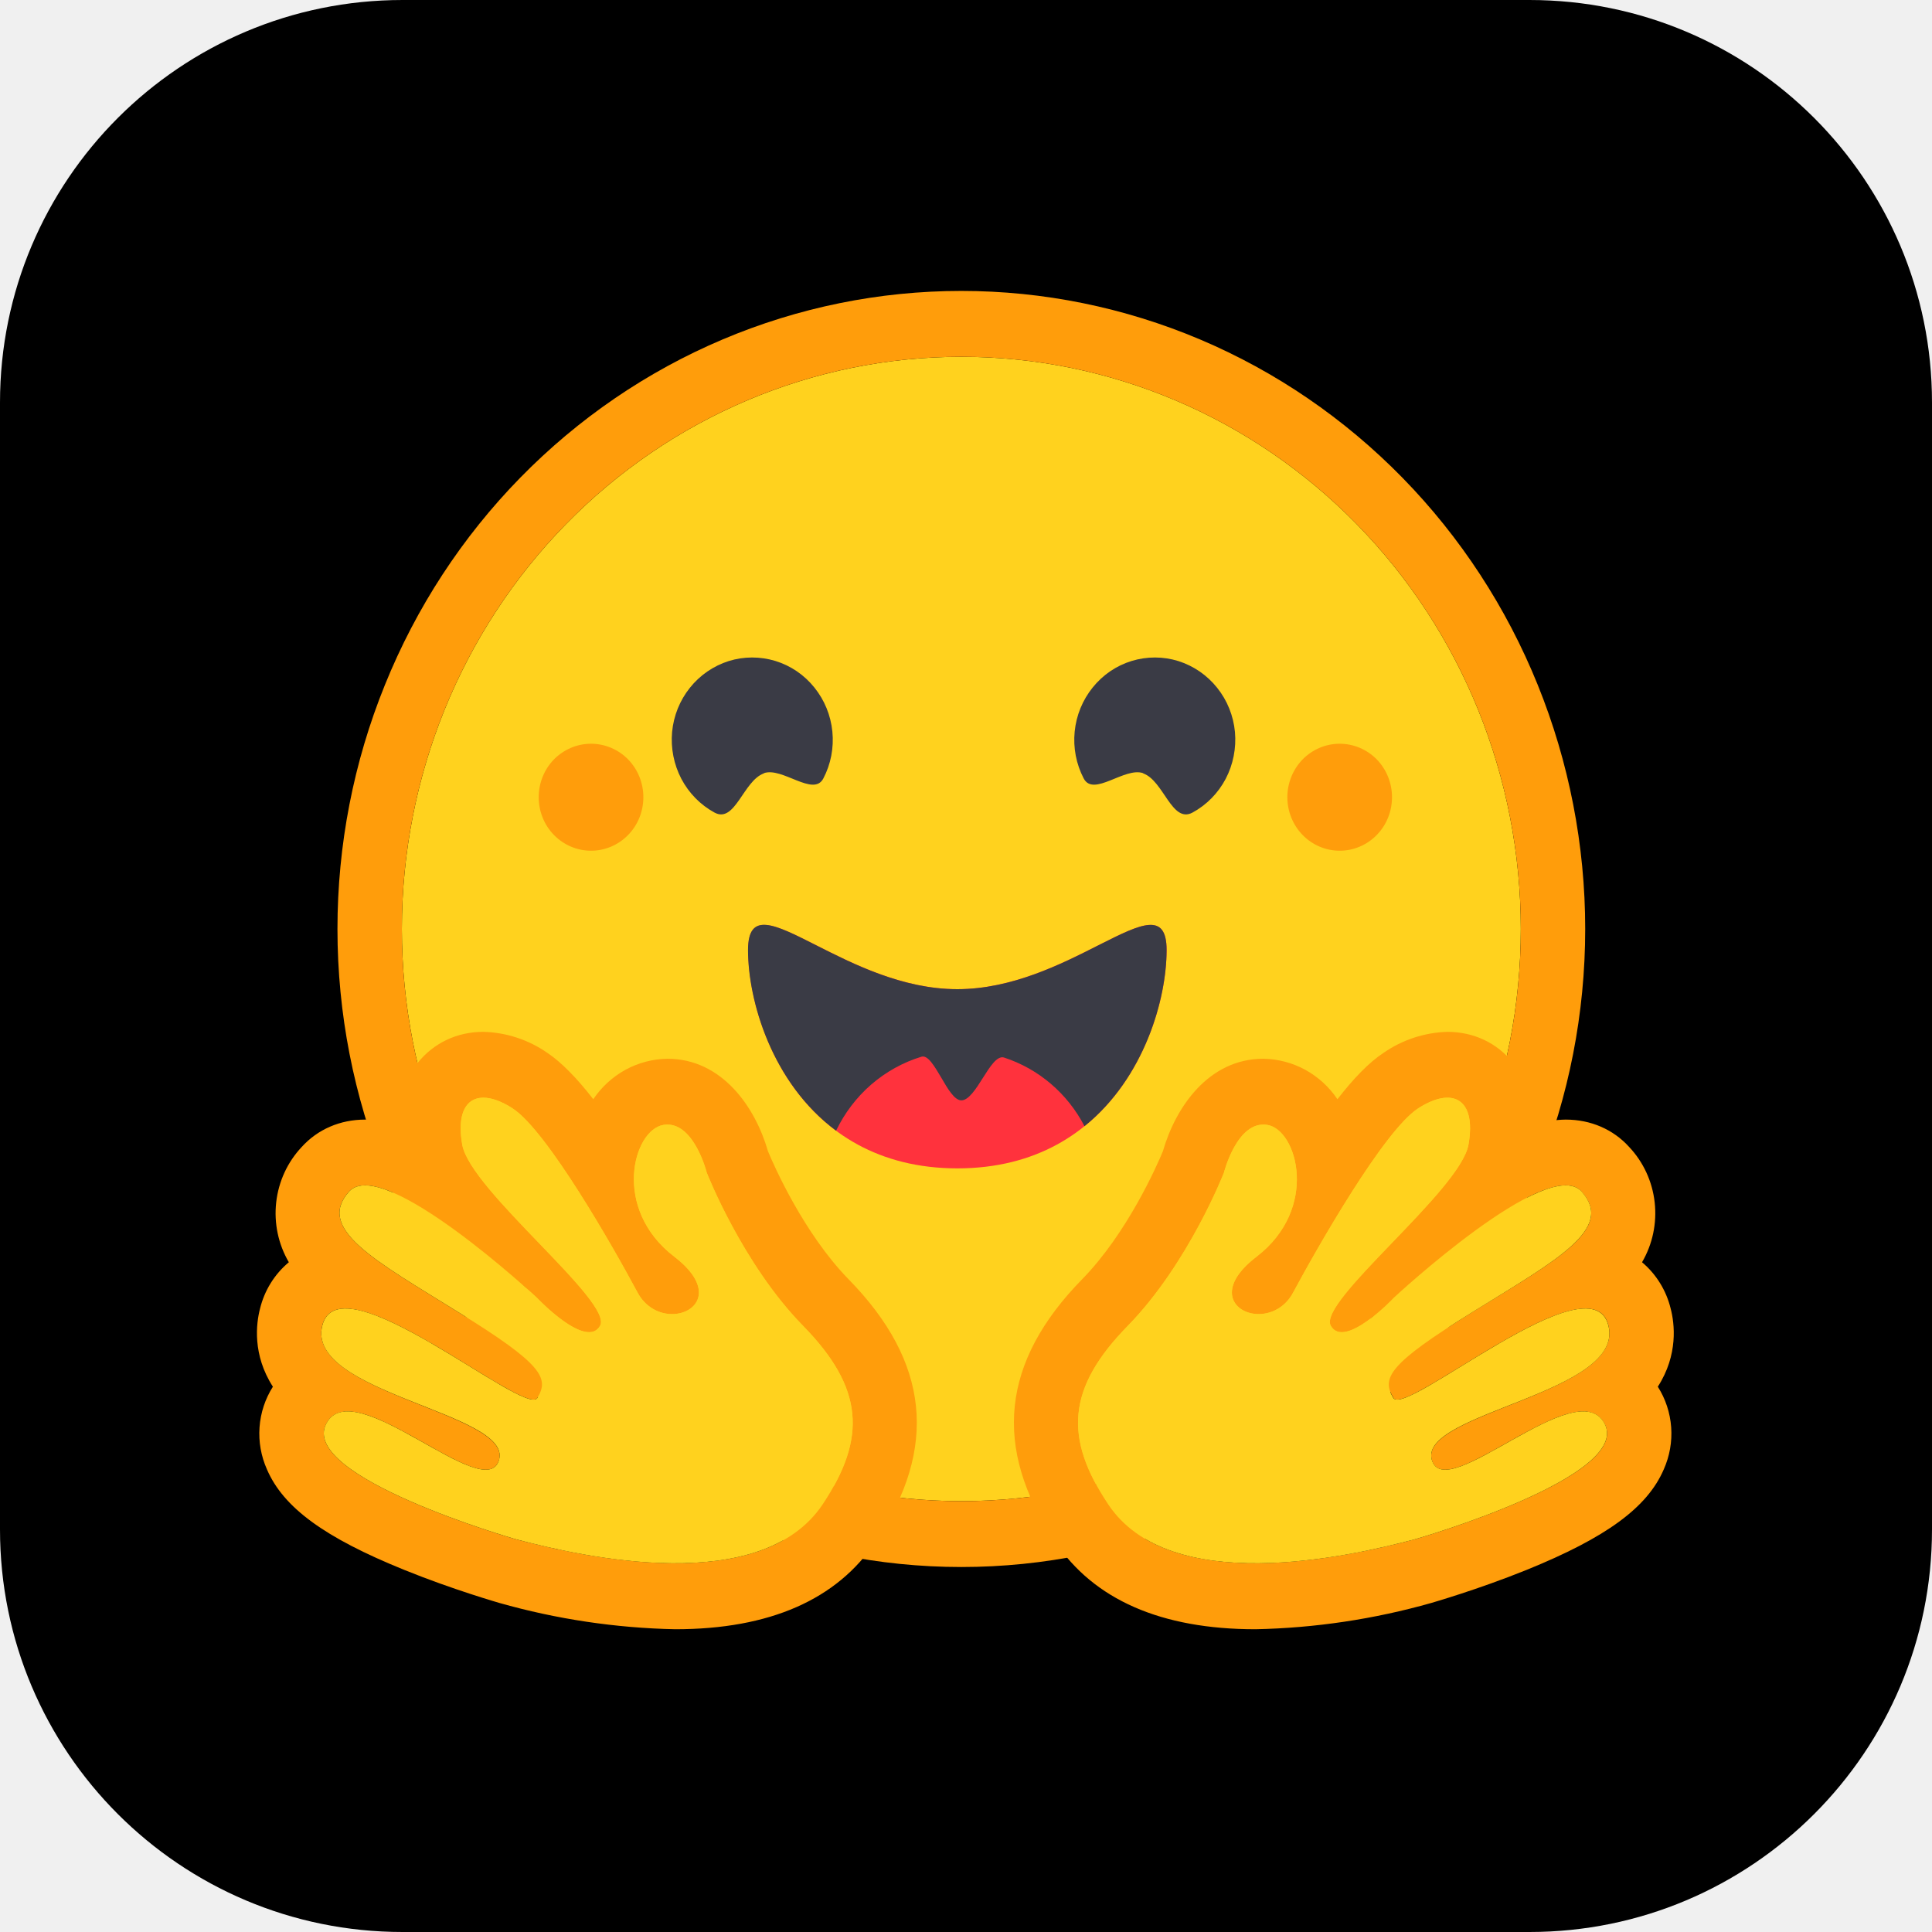
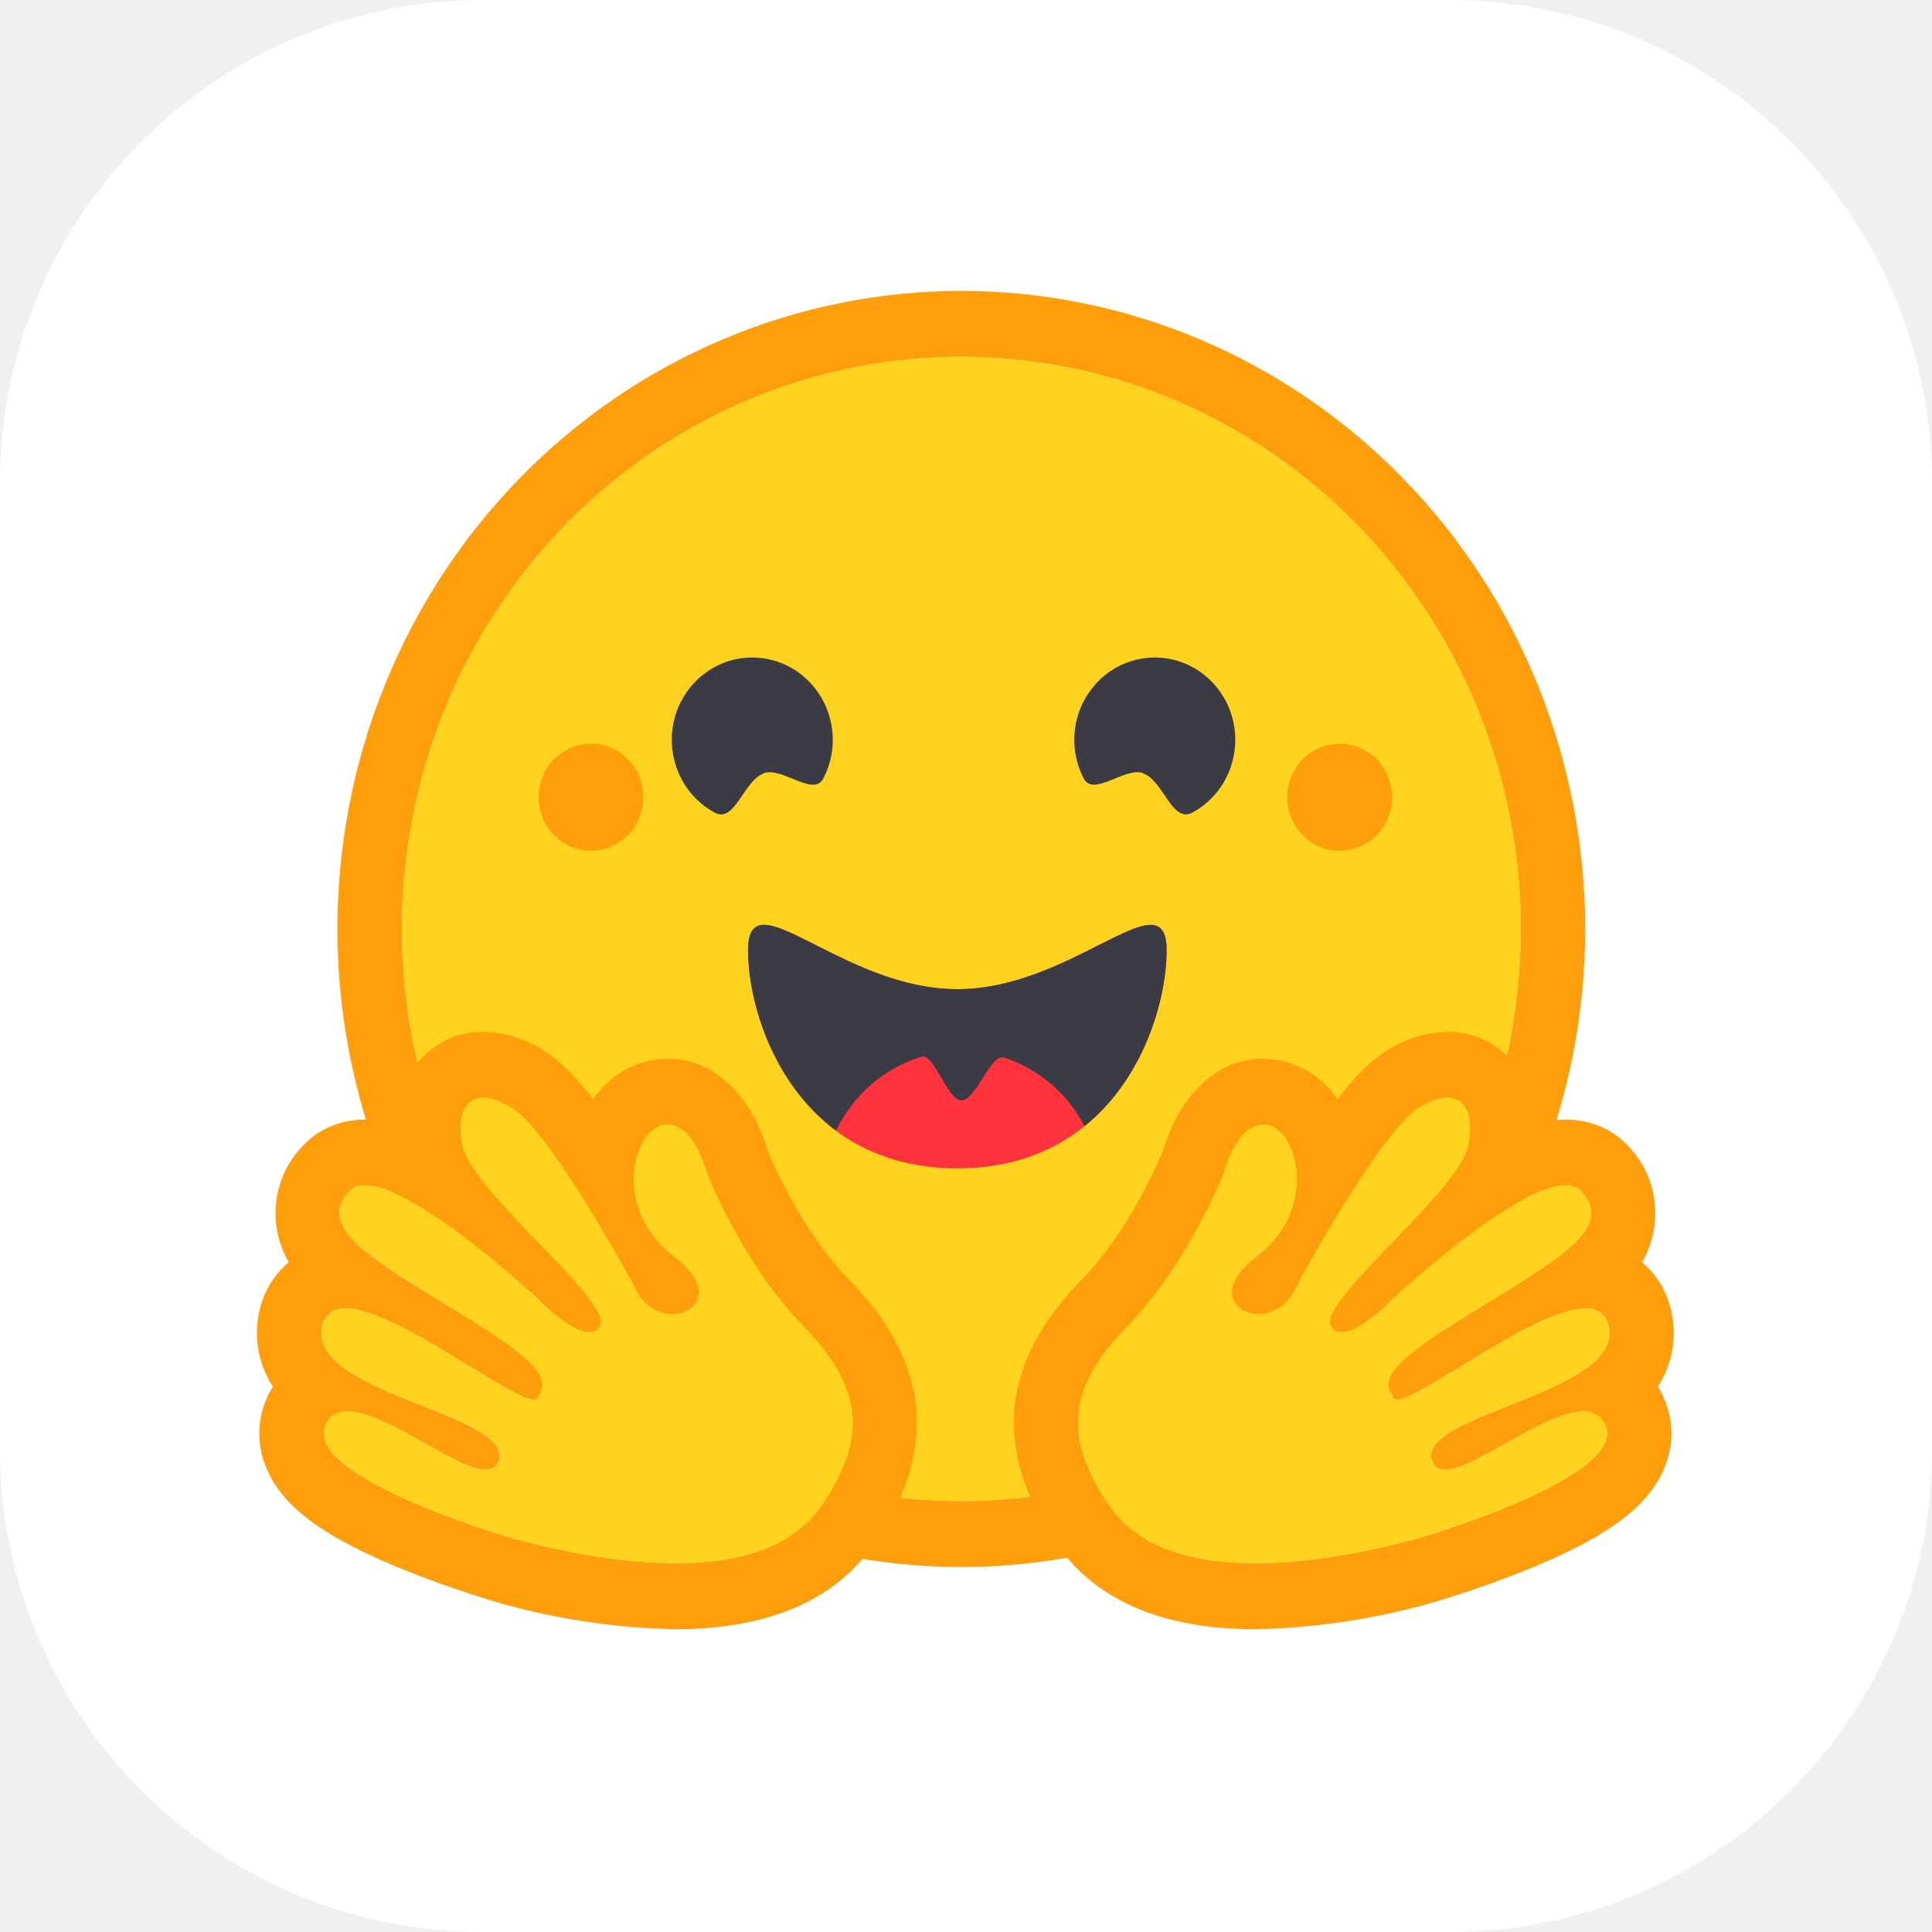
<svg xmlns="http://www.w3.org/2000/svg" width="24" height="24" viewBox="0 0 24 24" fill="none">
-   <rect width="24" height="24" rx="5" fill="black" />
-   <path d="M11.942 18.648C13.785 18.648 15.553 17.899 16.856 16.566C18.16 15.233 18.892 13.425 18.892 11.54C18.892 9.655 18.16 7.847 16.856 6.514C15.553 5.181 13.785 4.432 11.942 4.432C10.099 4.432 8.331 5.181 7.028 6.514C5.724 7.847 4.992 9.655 4.992 11.54C4.992 13.425 5.724 15.233 7.028 16.566C8.331 17.899 10.099 18.648 11.942 18.648Z" fill="#FFD21E" />
-   <path d="M18.892 11.54C18.892 9.655 18.16 7.847 16.856 6.514C15.553 5.181 13.785 4.432 11.942 4.432C10.099 4.432 8.331 5.181 7.028 6.514C5.724 7.847 4.992 9.655 4.992 11.54C4.992 13.425 5.724 15.233 7.028 16.566C8.331 17.899 10.099 18.648 11.942 18.648C13.785 18.648 15.553 17.899 16.856 16.566C18.16 15.233 18.892 13.425 18.892 11.54ZM4.192 11.54C4.192 10.499 4.392 9.468 4.782 8.507C5.171 7.545 5.742 6.671 6.462 5.935C7.182 5.199 8.036 4.615 8.976 4.217C9.916 3.819 10.924 3.614 11.942 3.614C12.96 3.614 13.967 3.819 14.908 4.217C15.848 4.615 16.702 5.199 17.422 5.935C18.142 6.671 18.713 7.545 19.102 8.507C19.491 9.468 19.692 10.499 19.692 11.54C19.692 13.642 18.875 15.658 17.422 17.144C15.969 18.631 13.997 19.466 11.942 19.466C9.887 19.466 7.915 18.631 6.462 17.144C5.008 15.658 4.192 13.642 4.192 11.54Z" fill="#FF9D0B" />
-   <path d="M14.2 9.607C14.456 9.697 14.556 10.233 14.814 10.094C14.989 9.999 15.132 9.853 15.226 9.675C15.319 9.497 15.359 9.294 15.341 9.093C15.322 8.891 15.245 8.7 15.12 8.544C14.995 8.387 14.827 8.272 14.638 8.212C14.449 8.153 14.247 8.153 14.057 8.211C13.868 8.269 13.7 8.383 13.574 8.54C13.448 8.696 13.37 8.886 13.35 9.088C13.33 9.289 13.369 9.492 13.462 9.67C13.584 9.905 13.972 9.523 14.202 9.605L14.2 9.607ZM9.49 9.607C9.234 9.697 9.132 10.233 8.876 10.094C8.701 9.999 8.558 9.853 8.464 9.675C8.371 9.497 8.331 9.294 8.349 9.093C8.368 8.891 8.445 8.7 8.57 8.544C8.695 8.387 8.863 8.272 9.052 8.212C9.241 8.153 9.443 8.153 9.633 8.211C9.822 8.269 9.99 8.383 10.116 8.54C10.242 8.696 10.32 8.886 10.34 9.088C10.36 9.289 10.321 9.492 10.228 9.67C10.106 9.905 9.716 9.523 9.488 9.605L9.49 9.607Z" fill="#3A3B45" />
-   <path d="M11.892 14.514C13.858 14.514 14.492 12.722 14.492 11.802C14.492 11.323 14.178 11.474 13.674 11.728C13.208 11.963 12.582 12.288 11.894 12.288C10.456 12.288 9.294 10.881 9.294 11.802C9.294 12.722 9.926 14.514 11.894 14.514H11.892Z" fill="#FF323D" />
-   <path fill-rule="evenodd" clip-rule="evenodd" d="M10.386 14.046C10.492 13.826 10.64 13.631 10.822 13.473C11.005 13.315 11.217 13.197 11.446 13.127C11.526 13.102 11.608 13.244 11.694 13.389C11.774 13.528 11.858 13.669 11.942 13.669C12.032 13.669 12.122 13.53 12.208 13.393C12.298 13.25 12.386 13.111 12.472 13.137C12.902 13.277 13.261 13.583 13.472 13.99C14.218 13.389 14.492 12.407 14.492 11.802C14.492 11.323 14.178 11.474 13.674 11.728L13.646 11.742C13.184 11.977 12.568 12.288 11.892 12.288C11.216 12.288 10.602 11.977 10.138 11.742C9.618 11.478 9.292 11.313 9.292 11.802C9.292 12.425 9.584 13.45 10.386 14.046Z" fill="#3A3B45" />
-   <path d="M16.642 10.568C16.814 10.568 16.98 10.498 17.102 10.373C17.224 10.249 17.292 10.08 17.292 9.903C17.292 9.727 17.224 9.558 17.102 9.433C16.98 9.309 16.814 9.239 16.642 9.239C16.47 9.239 16.304 9.309 16.182 9.433C16.061 9.558 15.992 9.727 15.992 9.903C15.992 10.08 16.061 10.249 16.182 10.373C16.304 10.498 16.47 10.568 16.642 10.568ZM7.342 10.568C7.514 10.568 7.68 10.498 7.802 10.373C7.924 10.249 7.992 10.08 7.992 9.903C7.992 9.727 7.924 9.558 7.802 9.433C7.68 9.309 7.514 9.239 7.342 9.239C7.17 9.239 7.004 9.309 6.882 9.433C6.76 9.558 6.692 9.727 6.692 9.903C6.692 10.08 6.76 10.249 6.882 10.373C7.004 10.498 7.17 10.568 7.342 10.568ZM6.004 12.818C5.68 12.818 5.392 12.953 5.19 13.201C5.018 13.418 4.924 13.69 4.924 13.97C4.798 13.931 4.668 13.91 4.536 13.908C4.226 13.908 3.946 14.029 3.748 14.248C3.571 14.436 3.46 14.677 3.431 14.936C3.402 15.195 3.457 15.456 3.588 15.68C3.411 15.828 3.285 16.03 3.23 16.257C3.182 16.441 3.134 16.829 3.39 17.226C3.294 17.377 3.237 17.55 3.224 17.73C3.211 17.909 3.243 18.089 3.316 18.253C3.52 18.727 4.03 19.1 5.02 19.501C5.634 19.75 6.198 19.91 6.202 19.912C6.914 20.114 7.649 20.224 8.388 20.239C9.56 20.239 10.398 19.871 10.88 19.147C11.656 17.983 11.546 16.917 10.54 15.89C9.986 15.322 9.616 14.485 9.54 14.301C9.384 13.757 8.972 13.152 8.29 13.152C8.109 13.155 7.93 13.202 7.77 13.289C7.61 13.377 7.473 13.502 7.37 13.655C7.17 13.397 6.974 13.195 6.798 13.078C6.563 12.915 6.288 12.825 6.004 12.818ZM6.004 13.636C6.106 13.636 6.232 13.681 6.368 13.769C6.796 14.047 7.618 15.494 7.92 16.056C8.02 16.244 8.194 16.324 8.348 16.324C8.658 16.324 8.898 16.011 8.378 15.612C7.594 15.013 7.868 14.033 8.242 13.974C8.258 13.97 8.276 13.97 8.29 13.97C8.63 13.97 8.78 14.569 8.78 14.569C8.78 14.569 9.22 15.698 9.976 16.471C10.73 17.242 10.77 17.862 10.22 18.687C9.844 19.249 9.126 19.419 8.388 19.419C7.626 19.419 6.842 19.235 6.404 19.12C6.382 19.114 3.714 18.343 4.052 17.688C4.108 17.578 4.202 17.533 4.32 17.533C4.796 17.533 5.66 18.257 6.034 18.257C6.116 18.257 6.174 18.222 6.2 18.134C6.358 17.551 3.788 17.306 4.004 16.463C4.044 16.314 4.146 16.255 4.292 16.255C4.92 16.255 6.332 17.386 6.628 17.386C6.65 17.386 6.668 17.38 6.676 17.365C6.824 17.12 6.742 16.948 5.696 16.302C4.654 15.655 3.92 15.267 4.336 14.802C4.384 14.749 4.452 14.725 4.536 14.725C5.17 14.725 6.668 16.12 6.668 16.12C6.668 16.12 7.072 16.549 7.318 16.549C7.374 16.549 7.422 16.529 7.454 16.471C7.626 16.173 5.842 14.79 5.742 14.219C5.674 13.831 5.79 13.636 6.004 13.636Z" fill="#FF9D0B" />
-   <path d="M10.22 18.687C10.77 17.86 10.73 17.24 9.976 16.469C9.22 15.698 8.78 14.567 8.78 14.567C8.78 14.567 8.616 13.912 8.242 13.974C7.868 14.035 7.594 15.013 8.378 15.612C9.16 16.212 8.222 16.619 7.92 16.056C7.62 15.494 6.796 14.047 6.368 13.769C5.942 13.493 5.642 13.647 5.742 14.219C5.842 14.79 7.628 16.173 7.454 16.469C7.28 16.77 6.668 16.119 6.668 16.119C6.668 16.119 4.754 14.338 4.336 14.802C3.92 15.267 4.654 15.655 5.696 16.302C6.742 16.948 6.824 17.12 6.676 17.365C6.526 17.611 4.22 15.62 4.004 16.465C3.788 17.306 6.358 17.549 6.2 18.132C6.04 18.715 4.388 17.032 4.052 17.686C3.712 18.343 6.382 19.114 6.404 19.12C7.264 19.349 9.454 19.834 10.22 18.687Z" fill="#FFD21E" />
-   <path d="M17.98 12.818C18.304 12.818 18.594 12.953 18.794 13.201C18.966 13.418 19.06 13.69 19.06 13.97C19.187 13.931 19.318 13.91 19.45 13.908C19.76 13.908 20.04 14.029 20.238 14.248C20.415 14.436 20.526 14.677 20.555 14.936C20.584 15.195 20.529 15.456 20.398 15.68C20.574 15.828 20.699 16.03 20.754 16.257C20.802 16.441 20.85 16.829 20.594 17.226C20.69 17.377 20.747 17.55 20.76 17.73C20.773 17.909 20.741 18.089 20.668 18.253C20.464 18.727 19.954 19.1 18.966 19.501C18.35 19.75 17.786 19.91 17.782 19.912C17.07 20.114 16.335 20.224 15.596 20.239C14.424 20.239 13.586 19.871 13.104 19.147C12.328 17.983 12.438 16.917 13.444 15.89C14 15.322 14.37 14.485 14.446 14.301C14.602 13.757 15.012 13.152 15.694 13.152C15.875 13.155 16.054 13.202 16.214 13.289C16.374 13.377 16.511 13.502 16.614 13.655C16.814 13.397 17.01 13.194 17.188 13.078C17.422 12.916 17.697 12.826 17.98 12.818ZM17.98 13.636C17.878 13.636 17.754 13.681 17.616 13.769C17.19 14.047 16.366 15.494 16.064 16.056C16.023 16.136 15.962 16.204 15.886 16.251C15.811 16.298 15.724 16.323 15.636 16.324C15.328 16.324 15.086 16.011 15.608 15.612C16.39 15.013 16.116 14.033 15.742 13.974C15.726 13.971 15.71 13.97 15.694 13.97C15.354 13.97 15.204 14.569 15.204 14.569C15.204 14.569 14.764 15.698 14.01 16.471C13.254 17.242 13.214 17.862 13.766 18.687C14.14 19.249 14.86 19.419 15.596 19.419C16.36 19.419 17.142 19.235 17.582 19.12C17.602 19.114 20.272 18.343 19.934 17.688C19.876 17.578 19.784 17.533 19.666 17.533C19.19 17.533 18.324 18.257 17.952 18.257C17.868 18.257 17.81 18.222 17.786 18.134C17.626 17.551 20.196 17.306 19.98 16.463C19.942 16.314 19.84 16.255 19.692 16.255C19.064 16.255 17.652 17.386 17.356 17.386C17.336 17.386 17.318 17.38 17.31 17.365C17.162 17.12 17.242 16.948 18.286 16.302C19.332 15.655 20.066 15.267 19.646 14.802C19.6 14.749 19.532 14.725 19.45 14.725C18.814 14.725 17.316 16.119 17.316 16.119C17.316 16.119 16.912 16.549 16.668 16.549C16.64 16.55 16.613 16.544 16.589 16.53C16.565 16.516 16.545 16.496 16.532 16.471C16.358 16.173 18.142 14.79 18.242 14.219C18.31 13.831 18.194 13.636 17.98 13.636Z" fill="#FF9D0B" />
-   <path d="M13.766 18.687C13.216 17.86 13.254 17.24 14.01 16.469C14.764 15.698 15.204 14.567 15.204 14.567C15.204 14.567 15.368 13.912 15.744 13.974C16.116 14.035 16.39 15.013 15.608 15.612C14.824 16.212 15.764 16.619 16.064 16.056C16.366 15.494 17.19 14.047 17.616 13.769C18.042 13.493 18.344 13.647 18.242 14.219C18.142 14.79 16.358 16.173 16.532 16.469C16.704 16.77 17.316 16.119 17.316 16.119C17.316 16.119 19.232 14.338 19.648 14.802C20.064 15.267 19.332 15.655 18.288 16.302C17.242 16.948 17.162 17.12 17.308 17.365C17.458 17.611 19.764 15.62 19.98 16.465C20.196 17.306 17.628 17.549 17.786 18.132C17.946 18.715 19.596 17.032 19.934 17.686C20.272 18.343 17.604 19.114 17.582 19.12C16.72 19.349 14.53 19.834 13.766 18.687Z" fill="#FFD21E" />
+   <g clip-path="url(#clip0_292_555)">
+     <rect width="24" height="24" rx="6" fill="white" />
+     <path d="M11.942 18.648C13.785 18.648 15.553 17.899 16.856 16.566C18.16 15.233 18.892 13.425 18.892 11.54C18.892 9.655 18.16 7.847 16.856 6.514C15.553 5.181 13.785 4.432 11.942 4.432C10.099 4.432 8.331 5.181 7.028 6.514C5.724 7.847 4.992 9.655 4.992 11.54C4.992 13.425 5.724 15.233 7.028 16.566C8.331 17.899 10.099 18.648 11.942 18.648Z" fill="#FFD21E" />
+     <path d="M18.892 11.54C18.892 9.655 18.16 7.847 16.856 6.514C15.553 5.181 13.785 4.432 11.942 4.432C10.099 4.432 8.331 5.181 7.028 6.514C5.724 7.847 4.992 9.655 4.992 11.54C4.992 13.425 5.724 15.233 7.028 16.566C8.331 17.899 10.099 18.648 11.942 18.648C13.785 18.648 15.553 17.899 16.856 16.566C18.16 15.233 18.892 13.425 18.892 11.54ZM4.192 11.54C4.192 10.499 4.392 9.468 4.782 8.507C5.171 7.545 5.742 6.671 6.462 5.935C7.182 5.199 8.036 4.615 8.976 4.217C9.916 3.819 10.924 3.614 11.942 3.614C12.96 3.614 13.967 3.819 14.908 4.217C15.848 4.615 16.702 5.199 17.422 5.935C18.142 6.671 18.713 7.545 19.102 8.507C19.491 9.468 19.692 10.499 19.692 11.54C19.692 13.642 18.875 15.658 17.422 17.144C15.969 18.631 13.997 19.466 11.942 19.466C9.887 19.466 7.915 18.631 6.462 17.144C5.008 15.658 4.192 13.642 4.192 11.54Z" fill="#FF9D0B" />
+     <path d="M14.2 9.607C14.456 9.697 14.556 10.233 14.814 10.094C14.989 9.999 15.132 9.853 15.226 9.675C15.319 9.497 15.359 9.294 15.341 9.093C15.322 8.891 15.245 8.7 15.12 8.544C14.995 8.387 14.827 8.272 14.638 8.212C14.449 8.153 14.247 8.153 14.057 8.211C13.868 8.269 13.7 8.383 13.574 8.54C13.448 8.696 13.37 8.886 13.35 9.088C13.33 9.289 13.369 9.492 13.462 9.67C13.584 9.905 13.972 9.523 14.202 9.605L14.2 9.607ZM9.49 9.607C9.234 9.697 9.132 10.233 8.876 10.094C8.701 9.999 8.558 9.853 8.464 9.675C8.371 9.497 8.331 9.294 8.349 9.093C8.368 8.891 8.445 8.7 8.57 8.544C8.695 8.387 8.863 8.272 9.052 8.212C9.241 8.153 9.443 8.153 9.633 8.211C9.822 8.269 9.99 8.383 10.116 8.54C10.242 8.696 10.32 8.886 10.34 9.088C10.36 9.289 10.321 9.492 10.228 9.67C10.106 9.905 9.716 9.523 9.488 9.605L9.49 9.607Z" fill="#3A3B45" />
+     <path d="M11.892 14.514C13.858 14.514 14.492 12.722 14.492 11.802C14.492 11.323 14.178 11.474 13.674 11.728C13.208 11.963 12.582 12.288 11.894 12.288C10.456 12.288 9.294 10.881 9.294 11.802C9.294 12.722 9.926 14.514 11.894 14.514H11.892Z" fill="#FF323D" />
+     <path fill-rule="evenodd" clip-rule="evenodd" d="M10.386 14.046C10.492 13.826 10.64 13.631 10.822 13.473C11.005 13.315 11.217 13.197 11.446 13.127C11.526 13.102 11.608 13.244 11.694 13.389C11.774 13.528 11.858 13.669 11.942 13.669C12.032 13.669 12.122 13.53 12.208 13.393C12.298 13.25 12.386 13.111 12.472 13.137C12.902 13.277 13.261 13.583 13.472 13.99C14.218 13.389 14.492 12.407 14.492 11.802C14.492 11.323 14.178 11.474 13.674 11.728L13.646 11.742C13.184 11.977 12.568 12.288 11.892 12.288C11.216 12.288 10.602 11.977 10.138 11.742C9.618 11.478 9.292 11.313 9.292 11.802C9.292 12.425 9.584 13.45 10.386 14.046Z" fill="#3A3B45" />
+     <path d="M16.642 10.568C16.814 10.568 16.98 10.498 17.102 10.373C17.224 10.249 17.292 10.08 17.292 9.903C17.292 9.727 17.224 9.558 17.102 9.433C16.98 9.309 16.814 9.239 16.642 9.239C16.47 9.239 16.304 9.309 16.182 9.433C16.061 9.558 15.992 9.727 15.992 9.903C15.992 10.08 16.061 10.249 16.182 10.373C16.304 10.498 16.47 10.568 16.642 10.568ZM7.342 10.568C7.514 10.568 7.68 10.498 7.802 10.373C7.924 10.249 7.992 10.08 7.992 9.903C7.992 9.727 7.924 9.558 7.802 9.433C7.68 9.309 7.514 9.239 7.342 9.239C7.17 9.239 7.004 9.309 6.882 9.433C6.76 9.558 6.692 9.727 6.692 9.903C6.692 10.08 6.76 10.249 6.882 10.373C7.004 10.498 7.17 10.568 7.342 10.568ZM6.004 12.818C5.68 12.818 5.392 12.953 5.19 13.201C5.018 13.418 4.924 13.69 4.924 13.97C4.798 13.931 4.668 13.91 4.536 13.908C4.226 13.908 3.946 14.029 3.748 14.248C3.571 14.436 3.46 14.677 3.431 14.936C3.402 15.195 3.457 15.456 3.588 15.68C3.411 15.828 3.285 16.03 3.23 16.257C3.182 16.441 3.134 16.829 3.39 17.226C3.294 17.377 3.237 17.55 3.224 17.73C3.211 17.909 3.243 18.089 3.316 18.253C3.52 18.727 4.03 19.1 5.02 19.501C5.634 19.75 6.198 19.91 6.202 19.912C6.914 20.114 7.649 20.224 8.388 20.239C9.56 20.239 10.398 19.871 10.88 19.147C11.656 17.983 11.546 16.917 10.54 15.89C9.986 15.322 9.616 14.485 9.54 14.301C9.384 13.757 8.972 13.152 8.29 13.152C8.109 13.155 7.93 13.202 7.77 13.289C7.61 13.377 7.473 13.502 7.37 13.655C7.17 13.397 6.974 13.195 6.798 13.078C6.563 12.915 6.288 12.825 6.004 12.818ZM6.004 13.636C6.106 13.636 6.232 13.681 6.368 13.769C6.796 14.047 7.618 15.494 7.92 16.056C8.02 16.244 8.194 16.324 8.348 16.324C8.658 16.324 8.898 16.011 8.378 15.612C7.594 15.013 7.868 14.033 8.242 13.974C8.258 13.97 8.276 13.97 8.29 13.97C8.63 13.97 8.78 14.569 8.78 14.569C8.78 14.569 9.22 15.698 9.976 16.471C10.73 17.242 10.77 17.862 10.22 18.687C9.844 19.249 9.126 19.419 8.388 19.419C7.626 19.419 6.842 19.235 6.404 19.12C6.382 19.114 3.714 18.343 4.052 17.688C4.108 17.578 4.202 17.533 4.32 17.533C4.796 17.533 5.66 18.257 6.034 18.257C6.116 18.257 6.174 18.222 6.2 18.134C6.358 17.551 3.788 17.306 4.004 16.463C4.044 16.314 4.146 16.255 4.292 16.255C4.92 16.255 6.332 17.386 6.628 17.386C6.65 17.386 6.668 17.38 6.676 17.365C6.824 17.12 6.742 16.948 5.696 16.302C4.654 15.655 3.92 15.267 4.336 14.802C4.384 14.749 4.452 14.725 4.536 14.725C5.17 14.725 6.668 16.12 6.668 16.12C6.668 16.12 7.072 16.549 7.318 16.549C7.374 16.549 7.422 16.529 7.454 16.471C7.626 16.173 5.842 14.79 5.742 14.219C5.674 13.831 5.79 13.636 6.004 13.636Z" fill="#FF9D0B" />
+     <path d="M10.22 18.687C10.77 17.86 10.73 17.24 9.976 16.469C9.22 15.698 8.78 14.567 8.78 14.567C8.78 14.567 8.616 13.912 8.242 13.974C7.868 14.035 7.594 15.013 8.378 15.612C9.16 16.212 8.222 16.619 7.92 16.056C7.62 15.494 6.796 14.047 6.368 13.769C5.942 13.493 5.642 13.647 5.742 14.219C5.842 14.79 7.628 16.173 7.454 16.469C7.28 16.77 6.668 16.119 6.668 16.119C6.668 16.119 4.754 14.338 4.336 14.802C3.92 15.267 4.654 15.655 5.696 16.302C6.742 16.948 6.824 17.12 6.676 17.365C6.526 17.611 4.22 15.62 4.004 16.465C3.788 17.306 6.358 17.549 6.2 18.132C6.04 18.715 4.388 17.032 4.052 17.686C3.712 18.343 6.382 19.114 6.404 19.12C7.264 19.349 9.454 19.834 10.22 18.687Z" fill="#FFD21E" />
+     <path d="M17.98 12.818C18.304 12.818 18.594 12.953 18.794 13.201C18.966 13.418 19.06 13.69 19.06 13.97C19.187 13.931 19.318 13.91 19.45 13.908C19.76 13.908 20.04 14.029 20.238 14.248C20.415 14.436 20.526 14.677 20.555 14.936C20.584 15.195 20.529 15.456 20.398 15.68C20.574 15.828 20.699 16.03 20.754 16.257C20.802 16.441 20.85 16.829 20.594 17.226C20.69 17.377 20.747 17.55 20.76 17.73C20.773 17.909 20.741 18.089 20.668 18.253C20.464 18.727 19.954 19.1 18.966 19.501C18.35 19.75 17.786 19.91 17.782 19.912C17.07 20.114 16.335 20.224 15.596 20.239C14.424 20.239 13.586 19.871 13.104 19.147C12.328 17.983 12.438 16.917 13.444 15.89C14 15.322 14.37 14.485 14.446 14.301C14.602 13.757 15.012 13.152 15.694 13.152C15.875 13.155 16.054 13.202 16.214 13.289C16.374 13.377 16.511 13.502 16.614 13.655C16.814 13.397 17.01 13.194 17.188 13.078C17.422 12.916 17.697 12.826 17.98 12.818ZM17.98 13.636C17.878 13.636 17.754 13.681 17.616 13.769C17.19 14.047 16.366 15.494 16.064 16.056C16.023 16.136 15.962 16.204 15.886 16.251C15.811 16.298 15.724 16.323 15.636 16.324C15.328 16.324 15.086 16.011 15.608 15.612C16.39 15.013 16.116 14.033 15.742 13.974C15.726 13.971 15.71 13.97 15.694 13.97C15.354 13.97 15.204 14.569 15.204 14.569C15.204 14.569 14.764 15.698 14.01 16.471C13.254 17.242 13.214 17.862 13.766 18.687C14.14 19.249 14.86 19.419 15.596 19.419C16.36 19.419 17.142 19.235 17.582 19.12C17.602 19.114 20.272 18.343 19.934 17.688C19.876 17.578 19.784 17.533 19.666 17.533C19.19 17.533 18.324 18.257 17.952 18.257C17.868 18.257 17.81 18.222 17.786 18.134C17.626 17.551 20.196 17.306 19.98 16.463C19.942 16.314 19.84 16.255 19.692 16.255C19.064 16.255 17.652 17.386 17.356 17.386C17.336 17.386 17.318 17.38 17.31 17.365C17.162 17.12 17.242 16.948 18.286 16.302C19.332 15.655 20.066 15.267 19.646 14.802C19.6 14.749 19.532 14.725 19.45 14.725C18.814 14.725 17.316 16.119 17.316 16.119C17.316 16.119 16.912 16.549 16.668 16.549C16.64 16.55 16.613 16.544 16.589 16.53C16.565 16.516 16.545 16.496 16.532 16.471C16.358 16.173 18.142 14.79 18.242 14.219C18.31 13.831 18.194 13.636 17.98 13.636Z" fill="#FF9D0B" />
+     <path d="M13.766 18.687C13.216 17.86 13.254 17.24 14.01 16.469C14.764 15.698 15.204 14.567 15.204 14.567C15.204 14.567 15.368 13.912 15.744 13.974C16.116 14.035 16.39 15.013 15.608 15.612C14.824 16.212 15.764 16.619 16.064 16.056C16.366 15.494 17.19 14.047 17.616 13.769C18.042 13.493 18.344 13.647 18.242 14.219C18.142 14.79 16.358 16.173 16.532 16.469C16.704 16.77 17.316 16.119 17.316 16.119C17.316 16.119 19.232 14.338 19.648 14.802C20.064 15.267 19.332 15.655 18.288 16.302C17.242 16.948 17.162 17.12 17.308 17.365C17.458 17.611 19.764 15.62 19.98 16.465C20.196 17.306 17.628 17.549 17.786 18.132C17.946 18.715 19.596 17.032 19.934 17.686C20.272 18.343 17.604 19.114 17.582 19.12C16.72 19.349 14.53 19.834 13.766 18.687Z" fill="#FFD21E" />
+   </g>
+   <defs>
+     <clipPath id="clip0_292_555">
+       <rect width="24" height="24" rx="5" fill="white" />
+     </clipPath>
+   </defs>
</svg>
